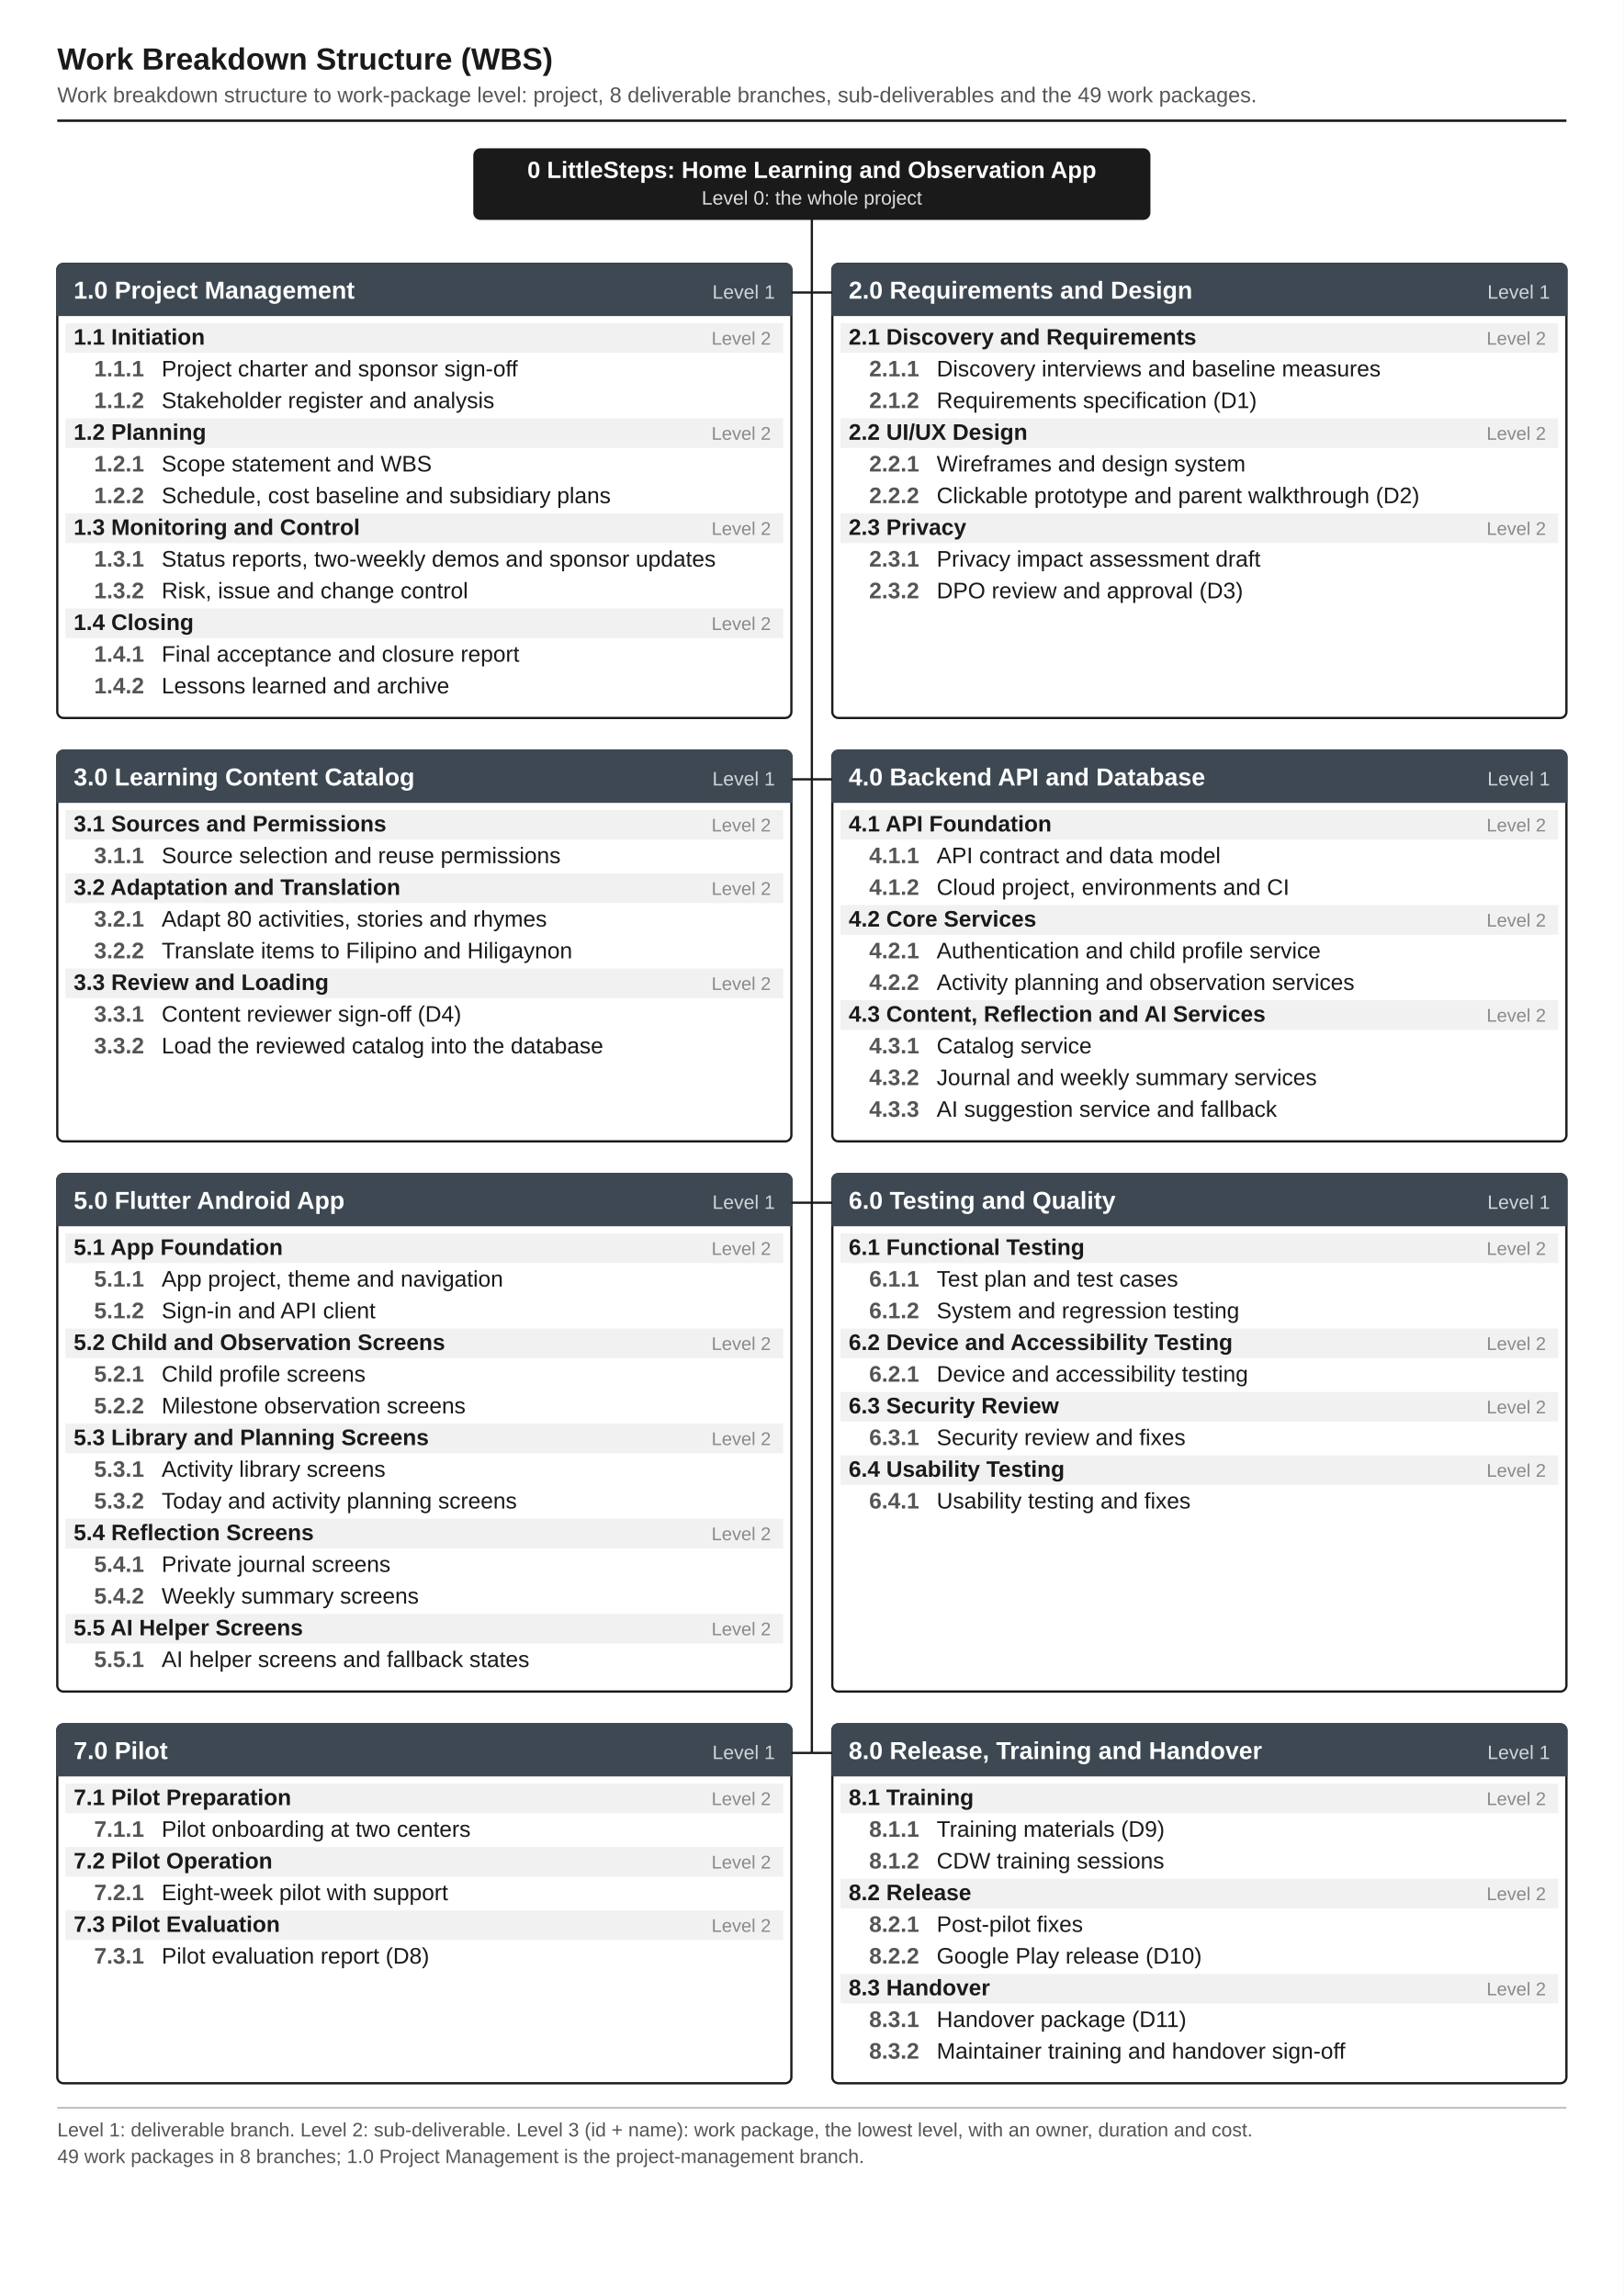
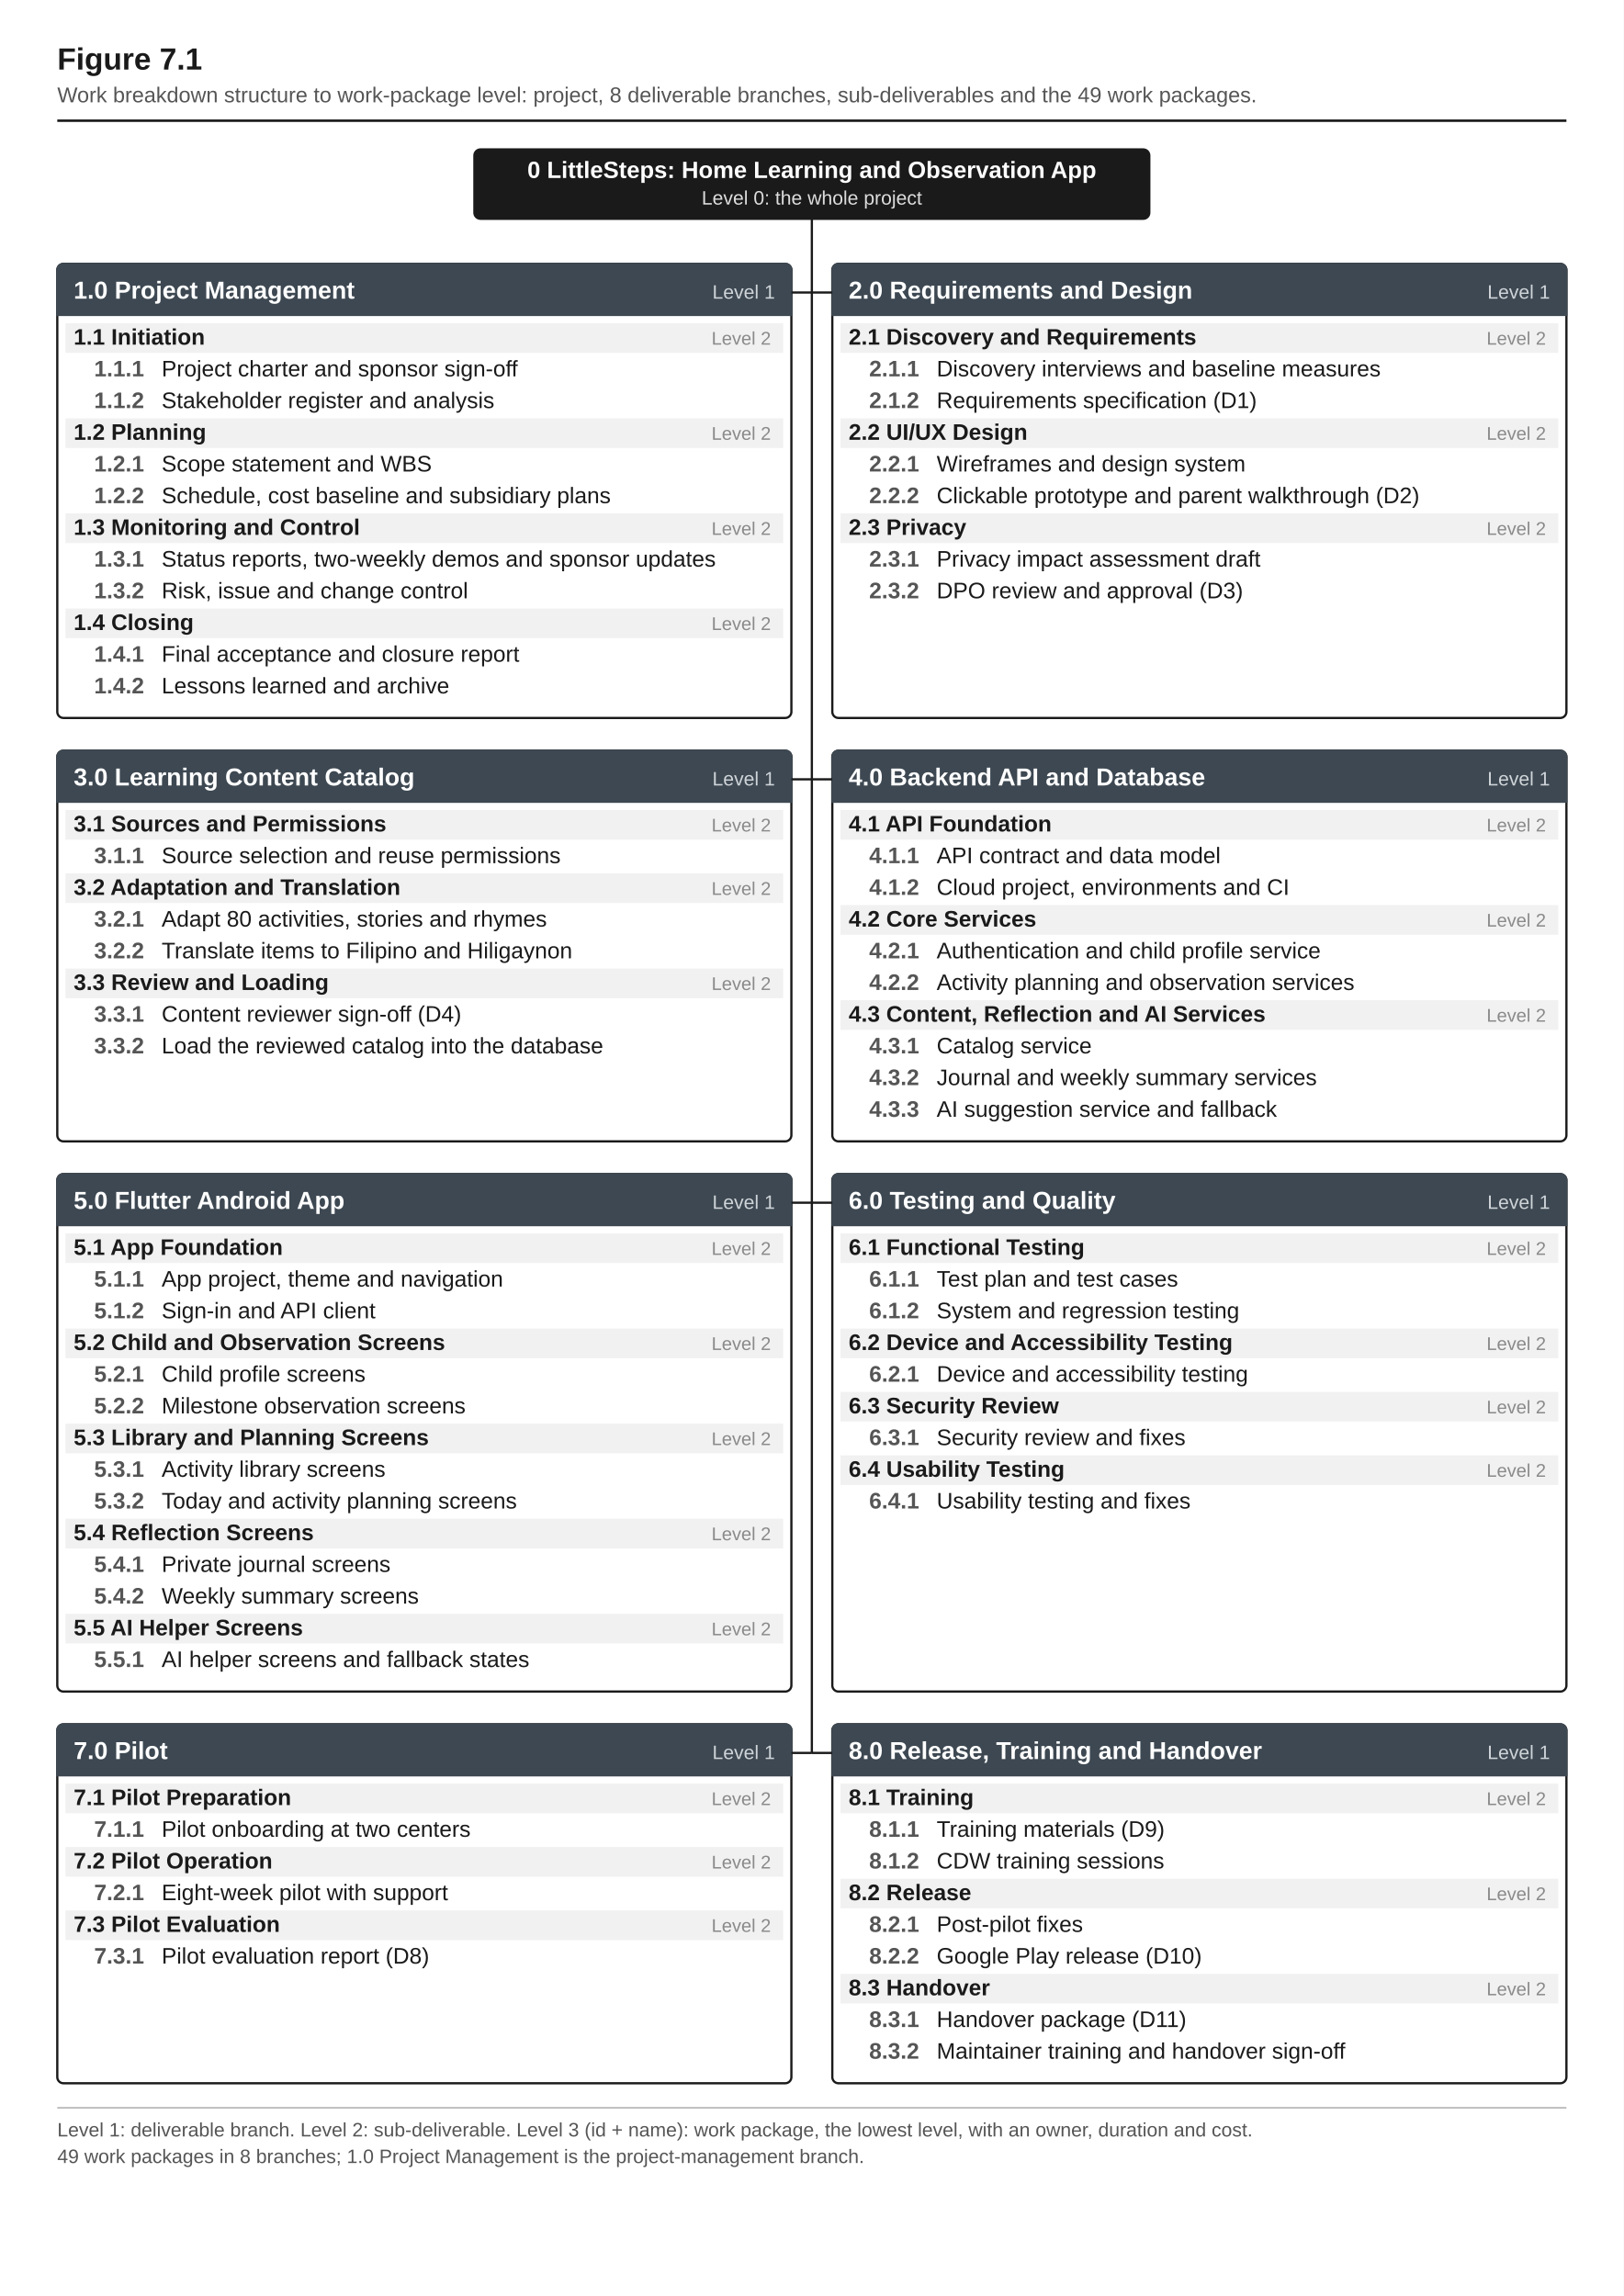
<svg xmlns="http://www.w3.org/2000/svg" width="210.0mm" height="297.0mm" viewBox="0 0 793.70 1122.50" font-family="Arial, &quot;Liberation Sans&quot;, &quot;Nimbus Sans&quot;, &quot;Helvetica Neue&quot;, Helvetica, &quot;DejaVu Sans&quot;, sans-serif">
  <rect width="793.70" height="1122.50" fill="#ffffff" />
-   <text x="28.00" y="34.00" font-size="15" fill="#1a1a1a" text-anchor="start" font-weight="700">Work Breakdown Structure (WBS)</text>
+   <text x="28.00" y="34.00" font-size="15" fill="#1a1a1a" text-anchor="start" font-weight="700">Figure 7.1</text>
  <text x="28.00" y="50.00" font-size="10.5" fill="#555555" text-anchor="start">Work breakdown structure to work-package level: project, 8 deliverable branches, sub-deliverables and the 49 work packages.</text>
  <line x1="28.00" y1="59.00" x2="765.70" y2="59.00" stroke="#1a1a1a" stroke-width="1.2" />
  <rect x="231.85" y="73.00" width="330.00" height="34.00" rx="3" fill="#1a1a1a" stroke="#1a1a1a" stroke-width="1" />
  <text x="396.85" y="87.00" font-size="11.5" fill="#ffffff" text-anchor="middle" font-weight="700">0  LittleSteps: Home Learning and Observation App</text>
  <text x="396.85" y="100.00" font-size="9.5" fill="#dddddd" text-anchor="middle">Level 0: the whole project</text>
  <rect x="28.00" y="129.00" width="358.85" height="222.00" rx="3" fill="#ffffff" stroke="#1a1a1a" stroke-width="1.1" />
  <path d="M28.0,154.0 V132.0 a3,3 0 0 1 3,-3 H383.9 a3,3 0 0 1 3,3 V154.0 Z" fill="#3d4852" stroke="#3d4852" stroke-width="1" />
  <text x="36.00" y="146.00" font-size="12" fill="#ffffff" text-anchor="start" font-weight="700">1.0 Project Management</text>
  <text x="378.85" y="146.00" font-size="9.5" fill="#cfd4d8" text-anchor="end">Level 1</text>
  <rect x="32.00" y="158.00" width="350.85" height="14.50" rx="0" fill="#f1f1f1" stroke="none" stroke-width="1" />
  <text x="36.00" y="168.50" font-size="11" fill="#1a1a1a" text-anchor="start" font-weight="700">1.1  Initiation</text>
  <text x="376.85" y="168.50" font-size="9" fill="#8a8a8a" text-anchor="end">Level 2</text>
  <text x="46.00" y="184.00" font-size="11" fill="#555555" text-anchor="start" font-weight="700">1.1.1</text>
  <text x="79.00" y="184.00" font-size="11" fill="#1a1a1a" text-anchor="start">Project charter and sponsor sign-off</text>
  <text x="46.00" y="199.50" font-size="11" fill="#555555" text-anchor="start" font-weight="700">1.1.2</text>
  <text x="79.00" y="199.50" font-size="11" fill="#1a1a1a" text-anchor="start">Stakeholder register and analysis</text>
  <rect x="32.00" y="204.50" width="350.85" height="14.50" rx="0" fill="#f1f1f1" stroke="none" stroke-width="1" />
  <text x="36.00" y="215.00" font-size="11" fill="#1a1a1a" text-anchor="start" font-weight="700">1.2  Planning</text>
  <text x="376.85" y="215.00" font-size="9" fill="#8a8a8a" text-anchor="end">Level 2</text>
  <text x="46.00" y="230.50" font-size="11" fill="#555555" text-anchor="start" font-weight="700">1.2.1</text>
  <text x="79.00" y="230.50" font-size="11" fill="#1a1a1a" text-anchor="start">Scope statement and WBS</text>
  <text x="46.00" y="246.00" font-size="11" fill="#555555" text-anchor="start" font-weight="700">1.2.2</text>
  <text x="79.00" y="246.00" font-size="11" fill="#1a1a1a" text-anchor="start">Schedule, cost baseline and subsidiary plans</text>
  <rect x="32.00" y="251.00" width="350.85" height="14.50" rx="0" fill="#f1f1f1" stroke="none" stroke-width="1" />
  <text x="36.00" y="261.50" font-size="11" fill="#1a1a1a" text-anchor="start" font-weight="700">1.3  Monitoring and Control</text>
  <text x="376.85" y="261.50" font-size="9" fill="#8a8a8a" text-anchor="end">Level 2</text>
  <text x="46.00" y="277.00" font-size="11" fill="#555555" text-anchor="start" font-weight="700">1.3.1</text>
  <text x="79.00" y="277.00" font-size="11" fill="#1a1a1a" text-anchor="start">Status reports, two-weekly demos and sponsor updates</text>
  <text x="46.00" y="292.50" font-size="11" fill="#555555" text-anchor="start" font-weight="700">1.3.2</text>
  <text x="79.00" y="292.50" font-size="11" fill="#1a1a1a" text-anchor="start">Risk, issue and change control</text>
  <rect x="32.00" y="297.50" width="350.85" height="14.50" rx="0" fill="#f1f1f1" stroke="none" stroke-width="1" />
  <text x="36.00" y="308.00" font-size="11" fill="#1a1a1a" text-anchor="start" font-weight="700">1.4  Closing</text>
  <text x="376.85" y="308.00" font-size="9" fill="#8a8a8a" text-anchor="end">Level 2</text>
  <text x="46.00" y="323.50" font-size="11" fill="#555555" text-anchor="start" font-weight="700">1.4.1</text>
  <text x="79.00" y="323.50" font-size="11" fill="#1a1a1a" text-anchor="start">Final acceptance and closure report</text>
  <text x="46.00" y="339.00" font-size="11" fill="#555555" text-anchor="start" font-weight="700">1.4.2</text>
  <text x="79.00" y="339.00" font-size="11" fill="#1a1a1a" text-anchor="start">Lessons learned and archive</text>
  <line x1="396.85" y1="143.00" x2="386.85" y2="143.00" stroke="#1a1a1a" stroke-width="1.1" />
  <rect x="406.85" y="129.00" width="358.85" height="222.00" rx="3" fill="#ffffff" stroke="#1a1a1a" stroke-width="1.1" />
  <path d="M406.9,154.0 V132.0 a3,3 0 0 1 3,-3 H762.7 a3,3 0 0 1 3,3 V154.0 Z" fill="#3d4852" stroke="#3d4852" stroke-width="1" />
  <text x="414.85" y="146.00" font-size="12" fill="#ffffff" text-anchor="start" font-weight="700">2.0 Requirements and Design</text>
  <text x="757.70" y="146.00" font-size="9.5" fill="#cfd4d8" text-anchor="end">Level 1</text>
  <rect x="410.85" y="158.00" width="350.85" height="14.50" rx="0" fill="#f1f1f1" stroke="none" stroke-width="1" />
  <text x="414.85" y="168.50" font-size="11" fill="#1a1a1a" text-anchor="start" font-weight="700">2.1  Discovery and Requirements</text>
  <text x="755.70" y="168.50" font-size="9" fill="#8a8a8a" text-anchor="end">Level 2</text>
  <text x="424.85" y="184.00" font-size="11" fill="#555555" text-anchor="start" font-weight="700">2.1.1</text>
  <text x="457.85" y="184.00" font-size="11" fill="#1a1a1a" text-anchor="start">Discovery interviews and baseline measures</text>
  <text x="424.85" y="199.50" font-size="11" fill="#555555" text-anchor="start" font-weight="700">2.1.2</text>
  <text x="457.85" y="199.50" font-size="11" fill="#1a1a1a" text-anchor="start">Requirements specification (D1)</text>
  <rect x="410.85" y="204.50" width="350.85" height="14.50" rx="0" fill="#f1f1f1" stroke="none" stroke-width="1" />
  <text x="414.85" y="215.00" font-size="11" fill="#1a1a1a" text-anchor="start" font-weight="700">2.2  UI/UX Design</text>
  <text x="755.70" y="215.00" font-size="9" fill="#8a8a8a" text-anchor="end">Level 2</text>
  <text x="424.85" y="230.50" font-size="11" fill="#555555" text-anchor="start" font-weight="700">2.2.1</text>
  <text x="457.85" y="230.50" font-size="11" fill="#1a1a1a" text-anchor="start">Wireframes and design system</text>
  <text x="424.85" y="246.00" font-size="11" fill="#555555" text-anchor="start" font-weight="700">2.2.2</text>
  <text x="457.85" y="246.00" font-size="11" fill="#1a1a1a" text-anchor="start">Clickable prototype and parent walkthrough (D2)</text>
  <rect x="410.85" y="251.00" width="350.85" height="14.50" rx="0" fill="#f1f1f1" stroke="none" stroke-width="1" />
  <text x="414.85" y="261.50" font-size="11" fill="#1a1a1a" text-anchor="start" font-weight="700">2.3  Privacy</text>
  <text x="755.70" y="261.50" font-size="9" fill="#8a8a8a" text-anchor="end">Level 2</text>
  <text x="424.85" y="277.00" font-size="11" fill="#555555" text-anchor="start" font-weight="700">2.3.1</text>
  <text x="457.85" y="277.00" font-size="11" fill="#1a1a1a" text-anchor="start">Privacy impact assessment draft</text>
  <text x="424.85" y="292.50" font-size="11" fill="#555555" text-anchor="start" font-weight="700">2.3.2</text>
  <text x="457.85" y="292.50" font-size="11" fill="#1a1a1a" text-anchor="start">DPO review and approval (D3)</text>
  <line x1="396.85" y1="143.00" x2="406.85" y2="143.00" stroke="#1a1a1a" stroke-width="1.1" />
  <rect x="28.00" y="367.00" width="358.85" height="191.00" rx="3" fill="#ffffff" stroke="#1a1a1a" stroke-width="1.1" />
  <path d="M28.0,392.0 V370.0 a3,3 0 0 1 3,-3 H383.9 a3,3 0 0 1 3,3 V392.0 Z" fill="#3d4852" stroke="#3d4852" stroke-width="1" />
  <text x="36.00" y="384.00" font-size="12" fill="#ffffff" text-anchor="start" font-weight="700">3.0 Learning Content Catalog</text>
  <text x="378.85" y="384.00" font-size="9.5" fill="#cfd4d8" text-anchor="end">Level 1</text>
  <rect x="32.00" y="396.00" width="350.85" height="14.50" rx="0" fill="#f1f1f1" stroke="none" stroke-width="1" />
  <text x="36.00" y="406.50" font-size="11" fill="#1a1a1a" text-anchor="start" font-weight="700">3.1  Sources and Permissions</text>
  <text x="376.85" y="406.50" font-size="9" fill="#8a8a8a" text-anchor="end">Level 2</text>
  <text x="46.00" y="422.00" font-size="11" fill="#555555" text-anchor="start" font-weight="700">3.1.1</text>
  <text x="79.00" y="422.00" font-size="11" fill="#1a1a1a" text-anchor="start">Source selection and reuse permissions</text>
  <rect x="32.00" y="427.00" width="350.85" height="14.50" rx="0" fill="#f1f1f1" stroke="none" stroke-width="1" />
  <text x="36.00" y="437.50" font-size="11" fill="#1a1a1a" text-anchor="start" font-weight="700">3.2  Adaptation and Translation</text>
  <text x="376.85" y="437.50" font-size="9" fill="#8a8a8a" text-anchor="end">Level 2</text>
  <text x="46.00" y="453.00" font-size="11" fill="#555555" text-anchor="start" font-weight="700">3.2.1</text>
  <text x="79.00" y="453.00" font-size="11" fill="#1a1a1a" text-anchor="start">Adapt 80 activities, stories and rhymes</text>
  <text x="46.00" y="468.50" font-size="11" fill="#555555" text-anchor="start" font-weight="700">3.2.2</text>
  <text x="79.00" y="468.50" font-size="11" fill="#1a1a1a" text-anchor="start">Translate items to Filipino and Hiligaynon</text>
  <rect x="32.00" y="473.50" width="350.85" height="14.50" rx="0" fill="#f1f1f1" stroke="none" stroke-width="1" />
  <text x="36.00" y="484.00" font-size="11" fill="#1a1a1a" text-anchor="start" font-weight="700">3.3  Review and Loading</text>
  <text x="376.85" y="484.00" font-size="9" fill="#8a8a8a" text-anchor="end">Level 2</text>
  <text x="46.00" y="499.50" font-size="11" fill="#555555" text-anchor="start" font-weight="700">3.3.1</text>
  <text x="79.00" y="499.50" font-size="11" fill="#1a1a1a" text-anchor="start">Content reviewer sign-off (D4)</text>
  <text x="46.00" y="515.00" font-size="11" fill="#555555" text-anchor="start" font-weight="700">3.3.2</text>
  <text x="79.00" y="515.00" font-size="11" fill="#1a1a1a" text-anchor="start">Load the reviewed catalog into the database</text>
  <line x1="396.85" y1="381.00" x2="386.85" y2="381.00" stroke="#1a1a1a" stroke-width="1.1" />
  <rect x="406.85" y="367.00" width="358.85" height="191.00" rx="3" fill="#ffffff" stroke="#1a1a1a" stroke-width="1.1" />
  <path d="M406.9,392.0 V370.0 a3,3 0 0 1 3,-3 H762.7 a3,3 0 0 1 3,3 V392.0 Z" fill="#3d4852" stroke="#3d4852" stroke-width="1" />
  <text x="414.85" y="384.00" font-size="12" fill="#ffffff" text-anchor="start" font-weight="700">4.0 Backend API and Database</text>
  <text x="757.70" y="384.00" font-size="9.5" fill="#cfd4d8" text-anchor="end">Level 1</text>
  <rect x="410.85" y="396.00" width="350.85" height="14.50" rx="0" fill="#f1f1f1" stroke="none" stroke-width="1" />
  <text x="414.85" y="406.50" font-size="11" fill="#1a1a1a" text-anchor="start" font-weight="700">4.1  API Foundation</text>
  <text x="755.70" y="406.50" font-size="9" fill="#8a8a8a" text-anchor="end">Level 2</text>
  <text x="424.85" y="422.00" font-size="11" fill="#555555" text-anchor="start" font-weight="700">4.1.1</text>
  <text x="457.85" y="422.00" font-size="11" fill="#1a1a1a" text-anchor="start">API contract and data model</text>
  <text x="424.85" y="437.50" font-size="11" fill="#555555" text-anchor="start" font-weight="700">4.1.2</text>
  <text x="457.85" y="437.50" font-size="11" fill="#1a1a1a" text-anchor="start">Cloud project, environments and CI</text>
  <rect x="410.85" y="442.50" width="350.85" height="14.50" rx="0" fill="#f1f1f1" stroke="none" stroke-width="1" />
  <text x="414.85" y="453.00" font-size="11" fill="#1a1a1a" text-anchor="start" font-weight="700">4.2  Core Services</text>
  <text x="755.70" y="453.00" font-size="9" fill="#8a8a8a" text-anchor="end">Level 2</text>
  <text x="424.85" y="468.50" font-size="11" fill="#555555" text-anchor="start" font-weight="700">4.2.1</text>
  <text x="457.85" y="468.50" font-size="11" fill="#1a1a1a" text-anchor="start">Authentication and child profile service</text>
  <text x="424.85" y="484.00" font-size="11" fill="#555555" text-anchor="start" font-weight="700">4.2.2</text>
  <text x="457.85" y="484.00" font-size="11" fill="#1a1a1a" text-anchor="start">Activity planning and observation services</text>
  <rect x="410.85" y="489.00" width="350.85" height="14.50" rx="0" fill="#f1f1f1" stroke="none" stroke-width="1" />
  <text x="414.85" y="499.50" font-size="11" fill="#1a1a1a" text-anchor="start" font-weight="700">4.3  Content, Reflection and AI Services</text>
  <text x="755.70" y="499.50" font-size="9" fill="#8a8a8a" text-anchor="end">Level 2</text>
  <text x="424.85" y="515.00" font-size="11" fill="#555555" text-anchor="start" font-weight="700">4.3.1</text>
  <text x="457.85" y="515.00" font-size="11" fill="#1a1a1a" text-anchor="start">Catalog service</text>
  <text x="424.85" y="530.50" font-size="11" fill="#555555" text-anchor="start" font-weight="700">4.3.2</text>
  <text x="457.85" y="530.50" font-size="11" fill="#1a1a1a" text-anchor="start">Journal and weekly summary services</text>
  <text x="424.85" y="546.00" font-size="11" fill="#555555" text-anchor="start" font-weight="700">4.3.3</text>
  <text x="457.85" y="546.00" font-size="11" fill="#1a1a1a" text-anchor="start">AI suggestion service and fallback</text>
  <line x1="396.85" y1="381.00" x2="406.85" y2="381.00" stroke="#1a1a1a" stroke-width="1.1" />
  <rect x="28.00" y="574.00" width="358.85" height="253.00" rx="3" fill="#ffffff" stroke="#1a1a1a" stroke-width="1.1" />
  <path d="M28.0,599.0 V577.0 a3,3 0 0 1 3,-3 H383.9 a3,3 0 0 1 3,3 V599.0 Z" fill="#3d4852" stroke="#3d4852" stroke-width="1" />
  <text x="36.00" y="591.00" font-size="12" fill="#ffffff" text-anchor="start" font-weight="700">5.0 Flutter Android App</text>
  <text x="378.85" y="591.00" font-size="9.5" fill="#cfd4d8" text-anchor="end">Level 1</text>
  <rect x="32.00" y="603.00" width="350.85" height="14.50" rx="0" fill="#f1f1f1" stroke="none" stroke-width="1" />
  <text x="36.00" y="613.50" font-size="11" fill="#1a1a1a" text-anchor="start" font-weight="700">5.1  App Foundation</text>
  <text x="376.85" y="613.50" font-size="9" fill="#8a8a8a" text-anchor="end">Level 2</text>
  <text x="46.00" y="629.00" font-size="11" fill="#555555" text-anchor="start" font-weight="700">5.1.1</text>
  <text x="79.00" y="629.00" font-size="11" fill="#1a1a1a" text-anchor="start">App project, theme and navigation</text>
  <text x="46.00" y="644.50" font-size="11" fill="#555555" text-anchor="start" font-weight="700">5.1.2</text>
  <text x="79.00" y="644.50" font-size="11" fill="#1a1a1a" text-anchor="start">Sign-in and API client</text>
  <rect x="32.00" y="649.50" width="350.85" height="14.50" rx="0" fill="#f1f1f1" stroke="none" stroke-width="1" />
  <text x="36.00" y="660.00" font-size="11" fill="#1a1a1a" text-anchor="start" font-weight="700">5.2  Child and Observation Screens</text>
  <text x="376.85" y="660.00" font-size="9" fill="#8a8a8a" text-anchor="end">Level 2</text>
  <text x="46.00" y="675.50" font-size="11" fill="#555555" text-anchor="start" font-weight="700">5.2.1</text>
  <text x="79.00" y="675.50" font-size="11" fill="#1a1a1a" text-anchor="start">Child profile screens</text>
  <text x="46.00" y="691.00" font-size="11" fill="#555555" text-anchor="start" font-weight="700">5.2.2</text>
  <text x="79.00" y="691.00" font-size="11" fill="#1a1a1a" text-anchor="start">Milestone observation screens</text>
  <rect x="32.00" y="696.00" width="350.85" height="14.50" rx="0" fill="#f1f1f1" stroke="none" stroke-width="1" />
  <text x="36.00" y="706.50" font-size="11" fill="#1a1a1a" text-anchor="start" font-weight="700">5.3  Library and Planning Screens</text>
  <text x="376.85" y="706.50" font-size="9" fill="#8a8a8a" text-anchor="end">Level 2</text>
  <text x="46.00" y="722.00" font-size="11" fill="#555555" text-anchor="start" font-weight="700">5.3.1</text>
  <text x="79.00" y="722.00" font-size="11" fill="#1a1a1a" text-anchor="start">Activity library screens</text>
  <text x="46.00" y="737.50" font-size="11" fill="#555555" text-anchor="start" font-weight="700">5.3.2</text>
  <text x="79.00" y="737.50" font-size="11" fill="#1a1a1a" text-anchor="start">Today and activity planning screens</text>
  <rect x="32.00" y="742.50" width="350.85" height="14.50" rx="0" fill="#f1f1f1" stroke="none" stroke-width="1" />
  <text x="36.00" y="753.00" font-size="11" fill="#1a1a1a" text-anchor="start" font-weight="700">5.4  Reflection Screens</text>
  <text x="376.85" y="753.00" font-size="9" fill="#8a8a8a" text-anchor="end">Level 2</text>
  <text x="46.00" y="768.50" font-size="11" fill="#555555" text-anchor="start" font-weight="700">5.4.1</text>
  <text x="79.00" y="768.50" font-size="11" fill="#1a1a1a" text-anchor="start">Private journal screens</text>
  <text x="46.00" y="784.00" font-size="11" fill="#555555" text-anchor="start" font-weight="700">5.4.2</text>
  <text x="79.00" y="784.00" font-size="11" fill="#1a1a1a" text-anchor="start">Weekly summary screens</text>
  <rect x="32.00" y="789.00" width="350.85" height="14.50" rx="0" fill="#f1f1f1" stroke="none" stroke-width="1" />
  <text x="36.00" y="799.50" font-size="11" fill="#1a1a1a" text-anchor="start" font-weight="700">5.5  AI Helper Screens</text>
  <text x="376.85" y="799.50" font-size="9" fill="#8a8a8a" text-anchor="end">Level 2</text>
  <text x="46.00" y="815.00" font-size="11" fill="#555555" text-anchor="start" font-weight="700">5.5.1</text>
  <text x="79.00" y="815.00" font-size="11" fill="#1a1a1a" text-anchor="start">AI helper screens and fallback states</text>
  <line x1="396.85" y1="588.00" x2="386.85" y2="588.00" stroke="#1a1a1a" stroke-width="1.1" />
  <rect x="406.85" y="574.00" width="358.85" height="253.00" rx="3" fill="#ffffff" stroke="#1a1a1a" stroke-width="1.1" />
  <path d="M406.9,599.0 V577.0 a3,3 0 0 1 3,-3 H762.7 a3,3 0 0 1 3,3 V599.0 Z" fill="#3d4852" stroke="#3d4852" stroke-width="1" />
  <text x="414.85" y="591.00" font-size="12" fill="#ffffff" text-anchor="start" font-weight="700">6.0 Testing and Quality</text>
  <text x="757.70" y="591.00" font-size="9.5" fill="#cfd4d8" text-anchor="end">Level 1</text>
  <rect x="410.85" y="603.00" width="350.85" height="14.50" rx="0" fill="#f1f1f1" stroke="none" stroke-width="1" />
  <text x="414.85" y="613.50" font-size="11" fill="#1a1a1a" text-anchor="start" font-weight="700">6.1  Functional Testing</text>
  <text x="755.70" y="613.50" font-size="9" fill="#8a8a8a" text-anchor="end">Level 2</text>
  <text x="424.85" y="629.00" font-size="11" fill="#555555" text-anchor="start" font-weight="700">6.1.1</text>
  <text x="457.85" y="629.00" font-size="11" fill="#1a1a1a" text-anchor="start">Test plan and test cases</text>
  <text x="424.85" y="644.50" font-size="11" fill="#555555" text-anchor="start" font-weight="700">6.1.2</text>
  <text x="457.85" y="644.50" font-size="11" fill="#1a1a1a" text-anchor="start">System and regression testing</text>
  <rect x="410.85" y="649.50" width="350.85" height="14.50" rx="0" fill="#f1f1f1" stroke="none" stroke-width="1" />
  <text x="414.85" y="660.00" font-size="11" fill="#1a1a1a" text-anchor="start" font-weight="700">6.2  Device and Accessibility Testing</text>
  <text x="755.70" y="660.00" font-size="9" fill="#8a8a8a" text-anchor="end">Level 2</text>
  <text x="424.85" y="675.50" font-size="11" fill="#555555" text-anchor="start" font-weight="700">6.2.1</text>
  <text x="457.85" y="675.50" font-size="11" fill="#1a1a1a" text-anchor="start">Device and accessibility testing</text>
  <rect x="410.85" y="680.50" width="350.85" height="14.50" rx="0" fill="#f1f1f1" stroke="none" stroke-width="1" />
  <text x="414.85" y="691.00" font-size="11" fill="#1a1a1a" text-anchor="start" font-weight="700">6.3  Security Review</text>
  <text x="755.70" y="691.00" font-size="9" fill="#8a8a8a" text-anchor="end">Level 2</text>
  <text x="424.85" y="706.50" font-size="11" fill="#555555" text-anchor="start" font-weight="700">6.3.1</text>
  <text x="457.85" y="706.50" font-size="11" fill="#1a1a1a" text-anchor="start">Security review and fixes</text>
  <rect x="410.85" y="711.50" width="350.85" height="14.50" rx="0" fill="#f1f1f1" stroke="none" stroke-width="1" />
  <text x="414.85" y="722.00" font-size="11" fill="#1a1a1a" text-anchor="start" font-weight="700">6.4  Usability Testing</text>
  <text x="755.70" y="722.00" font-size="9" fill="#8a8a8a" text-anchor="end">Level 2</text>
  <text x="424.85" y="737.50" font-size="11" fill="#555555" text-anchor="start" font-weight="700">6.4.1</text>
  <text x="457.85" y="737.50" font-size="11" fill="#1a1a1a" text-anchor="start">Usability testing and fixes</text>
  <line x1="396.85" y1="588.00" x2="406.85" y2="588.00" stroke="#1a1a1a" stroke-width="1.1" />
  <rect x="28.00" y="843.00" width="358.85" height="175.50" rx="3" fill="#ffffff" stroke="#1a1a1a" stroke-width="1.1" />
  <path d="M28.0,868.0 V846.0 a3,3 0 0 1 3,-3 H383.9 a3,3 0 0 1 3,3 V868.0 Z" fill="#3d4852" stroke="#3d4852" stroke-width="1" />
  <text x="36.00" y="860.00" font-size="12" fill="#ffffff" text-anchor="start" font-weight="700">7.0 Pilot</text>
  <text x="378.85" y="860.00" font-size="9.5" fill="#cfd4d8" text-anchor="end">Level 1</text>
  <rect x="32.00" y="872.00" width="350.85" height="14.50" rx="0" fill="#f1f1f1" stroke="none" stroke-width="1" />
  <text x="36.00" y="882.50" font-size="11" fill="#1a1a1a" text-anchor="start" font-weight="700">7.1  Pilot Preparation</text>
  <text x="376.85" y="882.50" font-size="9" fill="#8a8a8a" text-anchor="end">Level 2</text>
  <text x="46.00" y="898.00" font-size="11" fill="#555555" text-anchor="start" font-weight="700">7.1.1</text>
  <text x="79.00" y="898.00" font-size="11" fill="#1a1a1a" text-anchor="start">Pilot onboarding at two centers</text>
  <rect x="32.00" y="903.00" width="350.85" height="14.50" rx="0" fill="#f1f1f1" stroke="none" stroke-width="1" />
  <text x="36.00" y="913.50" font-size="11" fill="#1a1a1a" text-anchor="start" font-weight="700">7.2  Pilot Operation</text>
  <text x="376.85" y="913.50" font-size="9" fill="#8a8a8a" text-anchor="end">Level 2</text>
  <text x="46.00" y="929.00" font-size="11" fill="#555555" text-anchor="start" font-weight="700">7.2.1</text>
  <text x="79.00" y="929.00" font-size="11" fill="#1a1a1a" text-anchor="start">Eight-week pilot with support</text>
  <rect x="32.00" y="934.00" width="350.85" height="14.50" rx="0" fill="#f1f1f1" stroke="none" stroke-width="1" />
  <text x="36.00" y="944.50" font-size="11" fill="#1a1a1a" text-anchor="start" font-weight="700">7.3  Pilot Evaluation</text>
  <text x="376.85" y="944.50" font-size="9" fill="#8a8a8a" text-anchor="end">Level 2</text>
  <text x="46.00" y="960.00" font-size="11" fill="#555555" text-anchor="start" font-weight="700">7.3.1</text>
  <text x="79.00" y="960.00" font-size="11" fill="#1a1a1a" text-anchor="start">Pilot evaluation report (D8)</text>
  <line x1="396.85" y1="857.00" x2="386.85" y2="857.00" stroke="#1a1a1a" stroke-width="1.1" />
  <rect x="406.85" y="843.00" width="358.85" height="175.50" rx="3" fill="#ffffff" stroke="#1a1a1a" stroke-width="1.1" />
  <path d="M406.9,868.0 V846.0 a3,3 0 0 1 3,-3 H762.7 a3,3 0 0 1 3,3 V868.0 Z" fill="#3d4852" stroke="#3d4852" stroke-width="1" />
  <text x="414.85" y="860.00" font-size="12" fill="#ffffff" text-anchor="start" font-weight="700">8.0 Release, Training and Handover</text>
  <text x="757.70" y="860.00" font-size="9.5" fill="#cfd4d8" text-anchor="end">Level 1</text>
  <rect x="410.85" y="872.00" width="350.85" height="14.50" rx="0" fill="#f1f1f1" stroke="none" stroke-width="1" />
  <text x="414.85" y="882.50" font-size="11" fill="#1a1a1a" text-anchor="start" font-weight="700">8.1  Training</text>
  <text x="755.70" y="882.50" font-size="9" fill="#8a8a8a" text-anchor="end">Level 2</text>
  <text x="424.85" y="898.00" font-size="11" fill="#555555" text-anchor="start" font-weight="700">8.1.1</text>
  <text x="457.85" y="898.00" font-size="11" fill="#1a1a1a" text-anchor="start">Training materials (D9)</text>
  <text x="424.85" y="913.50" font-size="11" fill="#555555" text-anchor="start" font-weight="700">8.1.2</text>
  <text x="457.85" y="913.50" font-size="11" fill="#1a1a1a" text-anchor="start">CDW training sessions</text>
  <rect x="410.85" y="918.50" width="350.85" height="14.50" rx="0" fill="#f1f1f1" stroke="none" stroke-width="1" />
  <text x="414.85" y="929.00" font-size="11" fill="#1a1a1a" text-anchor="start" font-weight="700">8.2  Release</text>
  <text x="755.70" y="929.00" font-size="9" fill="#8a8a8a" text-anchor="end">Level 2</text>
  <text x="424.85" y="944.50" font-size="11" fill="#555555" text-anchor="start" font-weight="700">8.2.1</text>
  <text x="457.85" y="944.50" font-size="11" fill="#1a1a1a" text-anchor="start">Post-pilot fixes</text>
  <text x="424.85" y="960.00" font-size="11" fill="#555555" text-anchor="start" font-weight="700">8.2.2</text>
  <text x="457.85" y="960.00" font-size="11" fill="#1a1a1a" text-anchor="start">Google Play release (D10)</text>
  <rect x="410.85" y="965.00" width="350.85" height="14.50" rx="0" fill="#f1f1f1" stroke="none" stroke-width="1" />
  <text x="414.85" y="975.50" font-size="11" fill="#1a1a1a" text-anchor="start" font-weight="700">8.3  Handover</text>
  <text x="755.70" y="975.50" font-size="9" fill="#8a8a8a" text-anchor="end">Level 2</text>
  <text x="424.85" y="991.00" font-size="11" fill="#555555" text-anchor="start" font-weight="700">8.3.1</text>
  <text x="457.85" y="991.00" font-size="11" fill="#1a1a1a" text-anchor="start">Handover package (D11)</text>
  <text x="424.85" y="1006.50" font-size="11" fill="#555555" text-anchor="start" font-weight="700">8.3.2</text>
  <text x="457.85" y="1006.50" font-size="11" fill="#1a1a1a" text-anchor="start">Maintainer training and handover sign-off</text>
  <line x1="396.85" y1="857.00" x2="406.85" y2="857.00" stroke="#1a1a1a" stroke-width="1.1" />
  <line x1="396.85" y1="107.00" x2="396.85" y2="857.00" stroke="#1a1a1a" stroke-width="1.1" />
  <line x1="28.00" y1="1030.50" x2="765.70" y2="1030.50" stroke="#b8b8b8" stroke-width="0.8" />
  <text x="28.00" y="1044.50" font-size="9.5" fill="#555555" text-anchor="start">Level 1: deliverable branch.  Level 2: sub-deliverable.  Level 3 (id + name): work package, the lowest level, with an owner, duration and cost.</text>
  <text x="28.00" y="1057.50" font-size="9.5" fill="#555555" text-anchor="start">49 work packages in 8 branches; 1.0 Project Management is the project-management branch.</text>
</svg>
